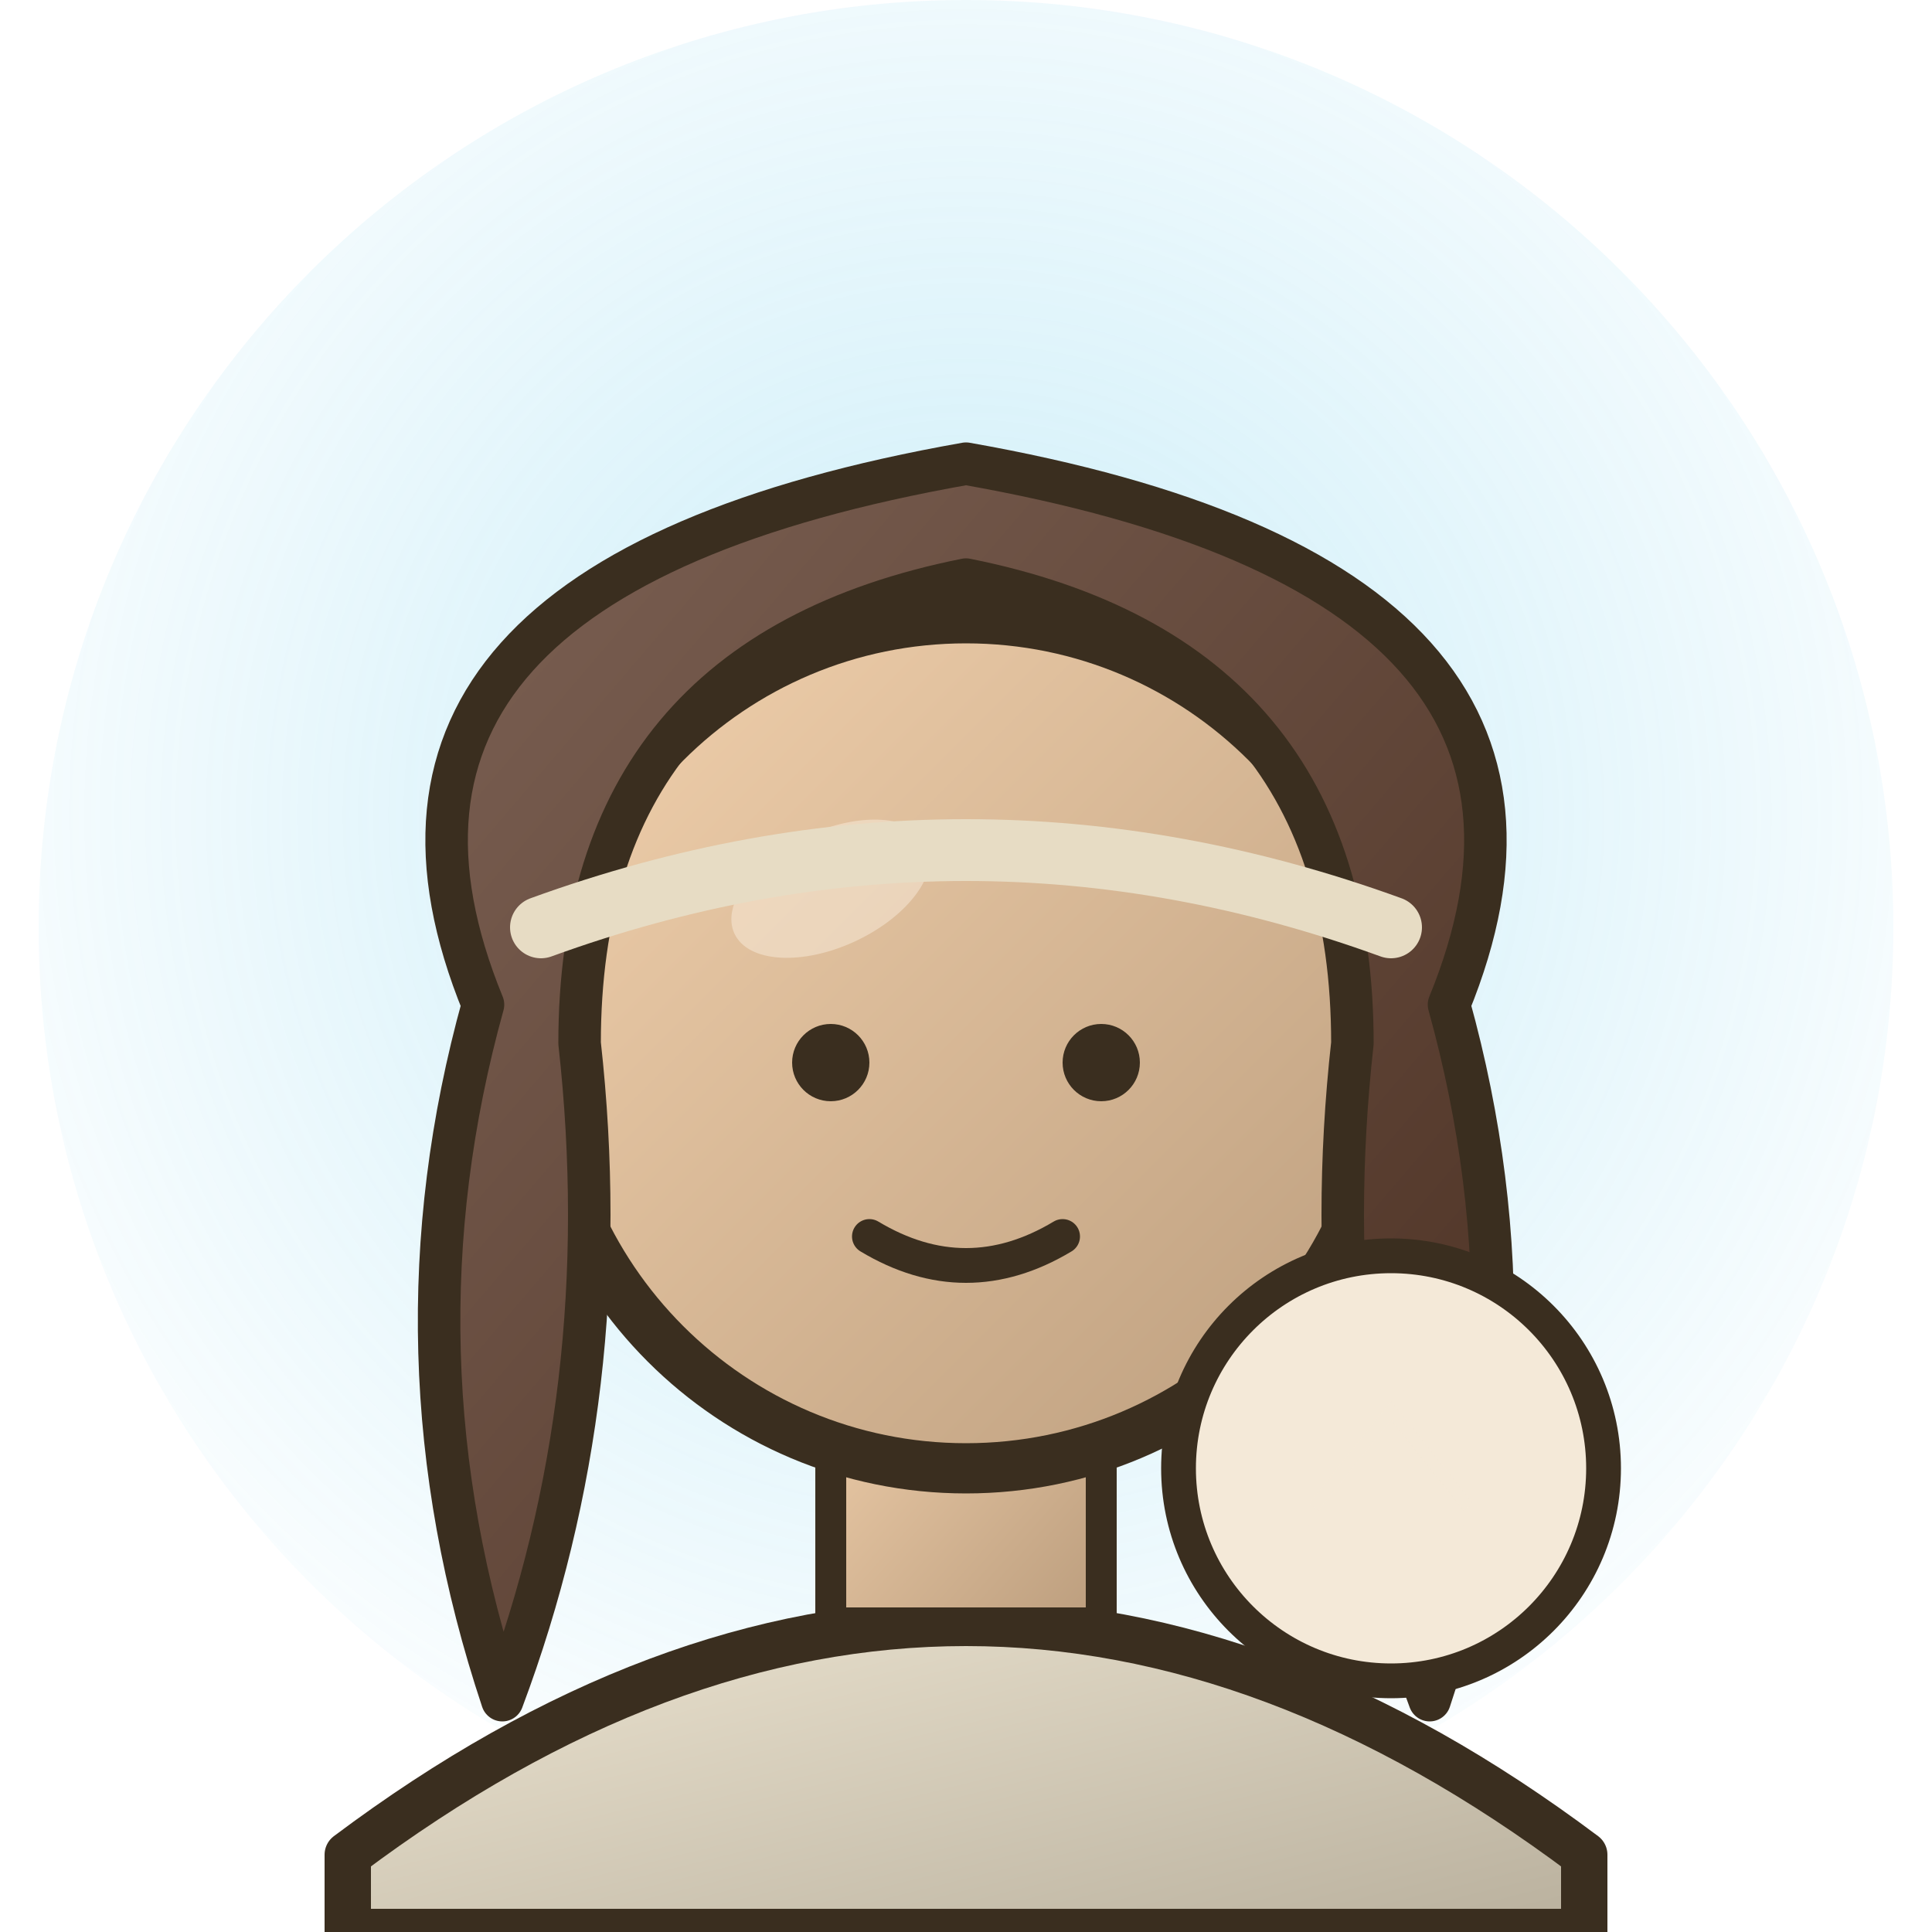
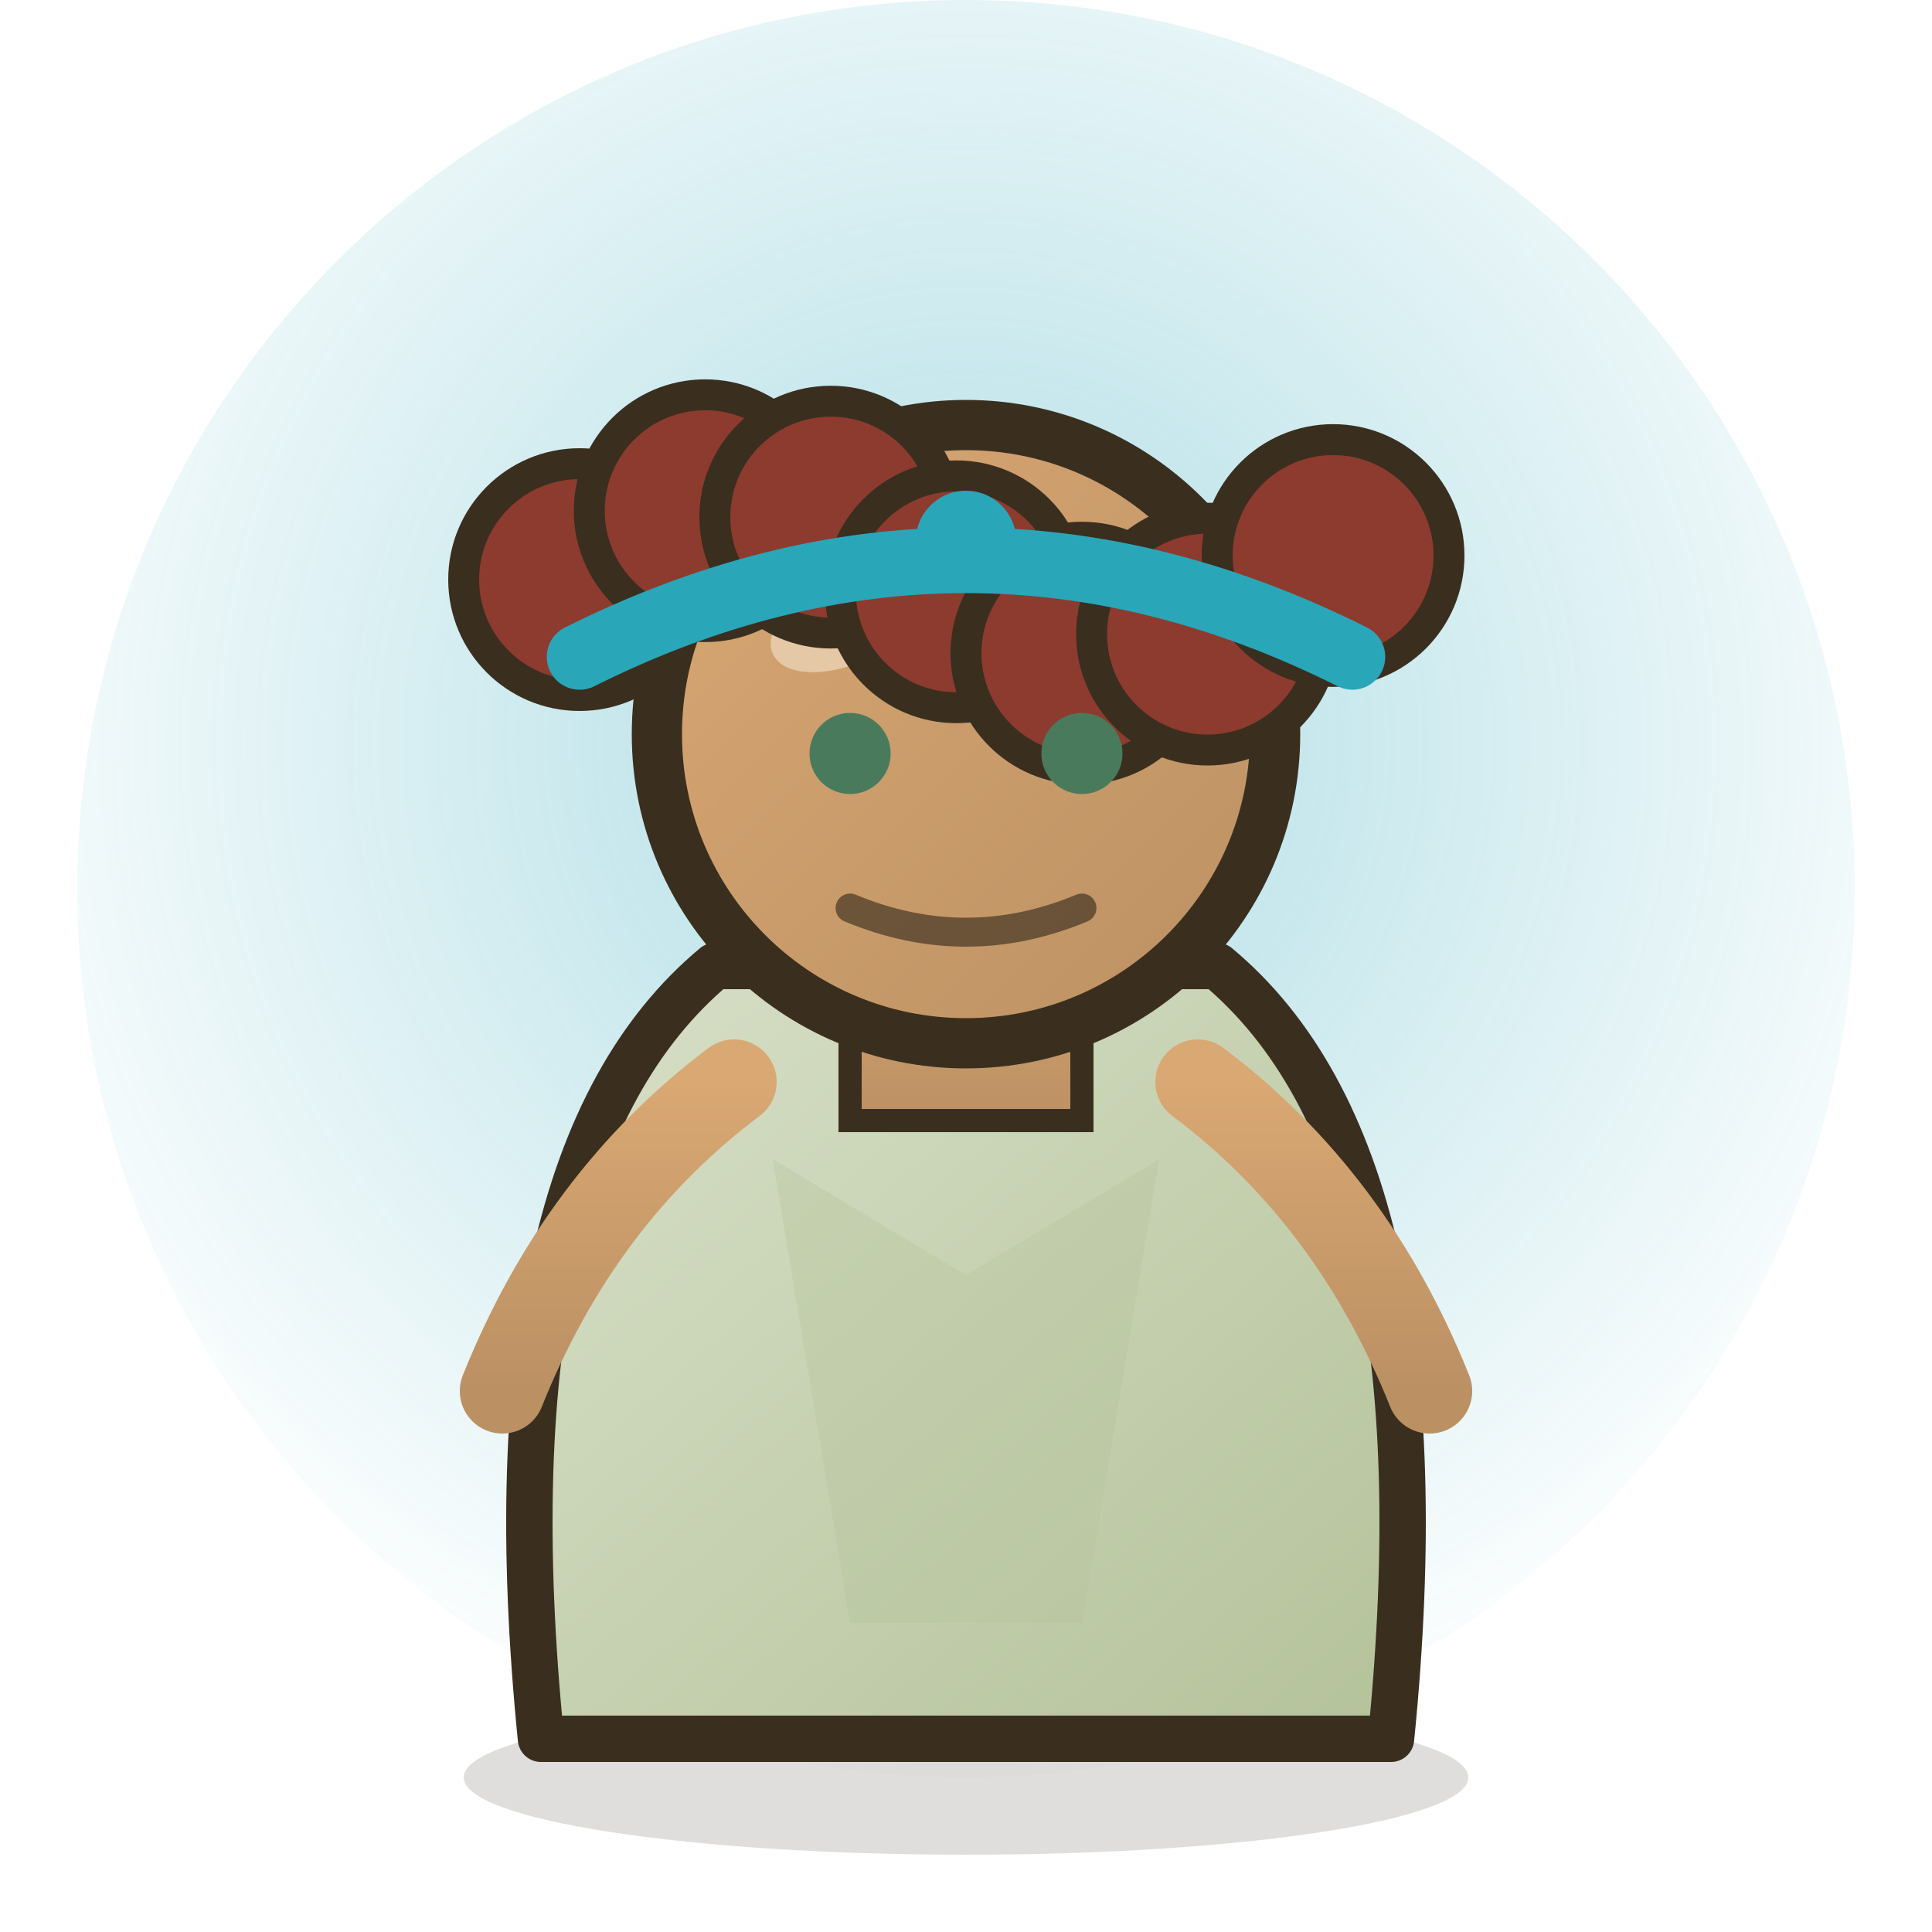
<svg xmlns="http://www.w3.org/2000/svg" viewBox="0 0 100 100" width="100" height="100" preserveAspectRatio="none">
-   <radialGradient id="aura965" cx="50%" cy="44%" r="62%">
-     <stop offset="0%" stop-color="#4FC3E8" stop-opacity="0.3" />
-     <stop offset="100%" stop-color="#4FC3E8" stop-opacity="0" />
+   <radialGradient id="aura160" cx="50%" cy="42%" r="60%">
+     <stop offset="0%" stop-color="#2AA6B9" stop-opacity="0.38" />
+     <stop offset="100%" stop-color="#2AA6B9" stop-opacity="0" />
  </radialGradient>
-   <circle cx="50" cy="48" r="48" fill="url(#aura965)" />
-   <ellipse cx="50" cy="93" rx="24" ry="3.6" fill="#3A2E1F" opacity="0.16" />
-   <linearGradient id="dg966" x1="0" y1="0" x2="1" y2="1">
-     <stop offset="0%" stop-color="#ece4d1" />
-     <stop offset="100%" stop-color="#b9b09d" />
+   <circle cx="50" cy="46" r="46" fill="url(#aura160)" />
+   <ellipse cx="50" cy="92" rx="26" ry="4" fill="#3A2E1F" opacity="0.16" />
+   <linearGradient id="robe160" x1="0" y1="0" x2="1" y2="1">
+     <stop offset="0%" stop-color="#D8E0C8" />
+     <stop offset="100%" stop-color="#B4C29A" />
  </linearGradient>
-   <linearGradient id="dg967" x1="0" y1="0" x2="1" y2="1">
-     <stop offset="0%" stop-color="#f2d1ad" />
-     <stop offset="100%" stop-color="#bb9d7d" />
+   <path d="M 28 90 Q 25 60 37 50 L 63 50 Q 75 60 72 90 Z" fill="url(#robe160)" stroke="#3A2E1F" stroke-width="2.4" stroke-linejoin="round" />
+   <path d="M 44 84 L 40 60 L 50 66 L 60 60 L 56 84 Z" fill="#B4C29A" opacity="0.35" />
+   <linearGradient id="skin160a" x1="0" y1="0" x2="0" y2="1">
+     <stop offset="0%" stop-color="#D9A873" />
+     <stop offset="100%" stop-color="#bb9063" />
  </linearGradient>
-   <linearGradient id="dg968" x1="0" y1="0" x2="1" y2="1">
-     <stop offset="0%" stop-color="#7c6154" />
-     <stop offset="100%" stop-color="#4b3022" />
+   <path d="M 38 56 Q 30 62 26 72" fill="none" stroke="url(#skin160a)" stroke-width="4.4" stroke-linecap="round" />
+   <path d="M 62 56 Q 70 62 74 72" fill="none" stroke="url(#skin160a)" stroke-width="4.4" stroke-linecap="round" />
+   <rect x="44" y="46" width="12" height="12" fill="url(#skin160a)" stroke="#3A2E1F" stroke-width="1.2" />
+   <linearGradient id="skin160b" x1="0" y1="0" x2="1" y2="1">
+     <stop offset="0%" stop-color="#D9A873" />
+     <stop offset="100%" stop-color="#bb9063" />
  </linearGradient>
-   <path d="M 18 96 Q 50 72 82 96 L 82 100 L 18 100 Z" fill="url(#dg966)" stroke="#3A2E1F" stroke-width="2.4" stroke-linejoin="round" />
-   <rect x="43" y="68" width="14" height="16" fill="url(#dg967)" stroke="#3A2E1F" stroke-width="1.6" />
-   <circle cx="50" cy="54" r="22" fill="url(#dg967)" stroke="#3A2E1F" stroke-width="2.6" />
-   <ellipse cx="43" cy="46" rx="5.5" ry="3" fill="#FFF8EC" opacity="0.4" transform="rotate(-25 43 46)" />
-   <path d="M 25 52 Q 16 30 50 24 Q 84 30 75 52 Q 80 70 74 88 Q 68 72 70 54 Q 70 34 50 30 Q 30 34 30 54 Q 32 72 26 88 Q 20 70 25 52 Z" fill="url(#dg968)" stroke="#3A2E1F" stroke-width="2.2" stroke-linejoin="round" />
-   <circle cx="43" cy="55" r="2" fill="#3A2E1F" />
-   <circle cx="57" cy="55" r="2" fill="#3A2E1F" />
-   <path d="M 45 64 Q 50 67 55 64" stroke="#3A2E1F" stroke-width="1.8" fill="none" stroke-linecap="round" />
-   <path d="M 28 48 Q 50 40 72 48" stroke="#E7DCC4" stroke-width="3.2" fill="none" stroke-linecap="round" />
-   <circle cx="72" cy="76" r="11" fill="#F4E9D8" stroke="#3A2E1F" stroke-width="1.8" />
-   <g transform="translate(22 26)">
-     <circle cx="-4" cy="2" r="1" fill="#F4E9D8" transform="translate(50 50)" />
-     <circle cx="0" cy="-3" r="1.2" fill="#F4E9D8" transform="translate(50 50)" />
-     <circle cx="4" cy="2" r="1" fill="#F4E9D8" transform="translate(50 50)" />
-     <path d="M -4 2 L 0 -3 L 4 2" fill="none" stroke="#F4E9D8" stroke-width="0.6" opacity="0.6" transform="translate(50 50)" />
-   </g>
+   <circle cx="50" cy="38" r="16" fill="url(#skin160b)" stroke="#3A2E1F" stroke-width="2.6" />
+   <ellipse cx="44" cy="32" rx="4.4" ry="2.3" fill="#FFF8EC" opacity="0.45" transform="rotate(-25 44 32)" />
+   <circle cx="30" cy="30" r="6" fill="#8C3B2E" stroke="#3A2E1F" stroke-width="1.6" />
+   <circle cx="36.5" cy="26.435" r="6" fill="#8C3B2E" stroke="#3A2E1F" stroke-width="1.6" />
+   <circle cx="43" cy="26.766" r="6" fill="#8C3B2E" stroke="#3A2E1F" stroke-width="1.6" />
+   <circle cx="49.5" cy="30.631" r="6" fill="#8C3B2E" stroke="#3A2E1F" stroke-width="1.6" />
+   <circle cx="56" cy="33.806" r="6" fill="#8C3B2E" stroke="#3A2E1F" stroke-width="1.6" />
+   <circle cx="62.5" cy="32.822" r="6" fill="#8C3B2E" stroke="#3A2E1F" stroke-width="1.6" />
+   <circle cx="69" cy="28.754" r="6" fill="#8C3B2E" stroke="#3A2E1F" stroke-width="1.6" />
+   <circle cx="44" cy="39" r="2.1" fill="#4a7a5c" />
+   <circle cx="56" cy="39" r="2.1" fill="#4a7a5c" />
+   <path d="M 44 47 Q 50 49.5 56 47" fill="none" stroke="#3A2E1F" stroke-width="1.5" stroke-linecap="round" opacity="0.65" />
+   <path d="M 30 34 Q 50 24 70 34" fill="none" stroke="#2AA6B9" stroke-width="3.4" stroke-linecap="round" />
+   <circle cx="50" cy="28" r="2.6" fill="#2AA6B9" />
</svg>
